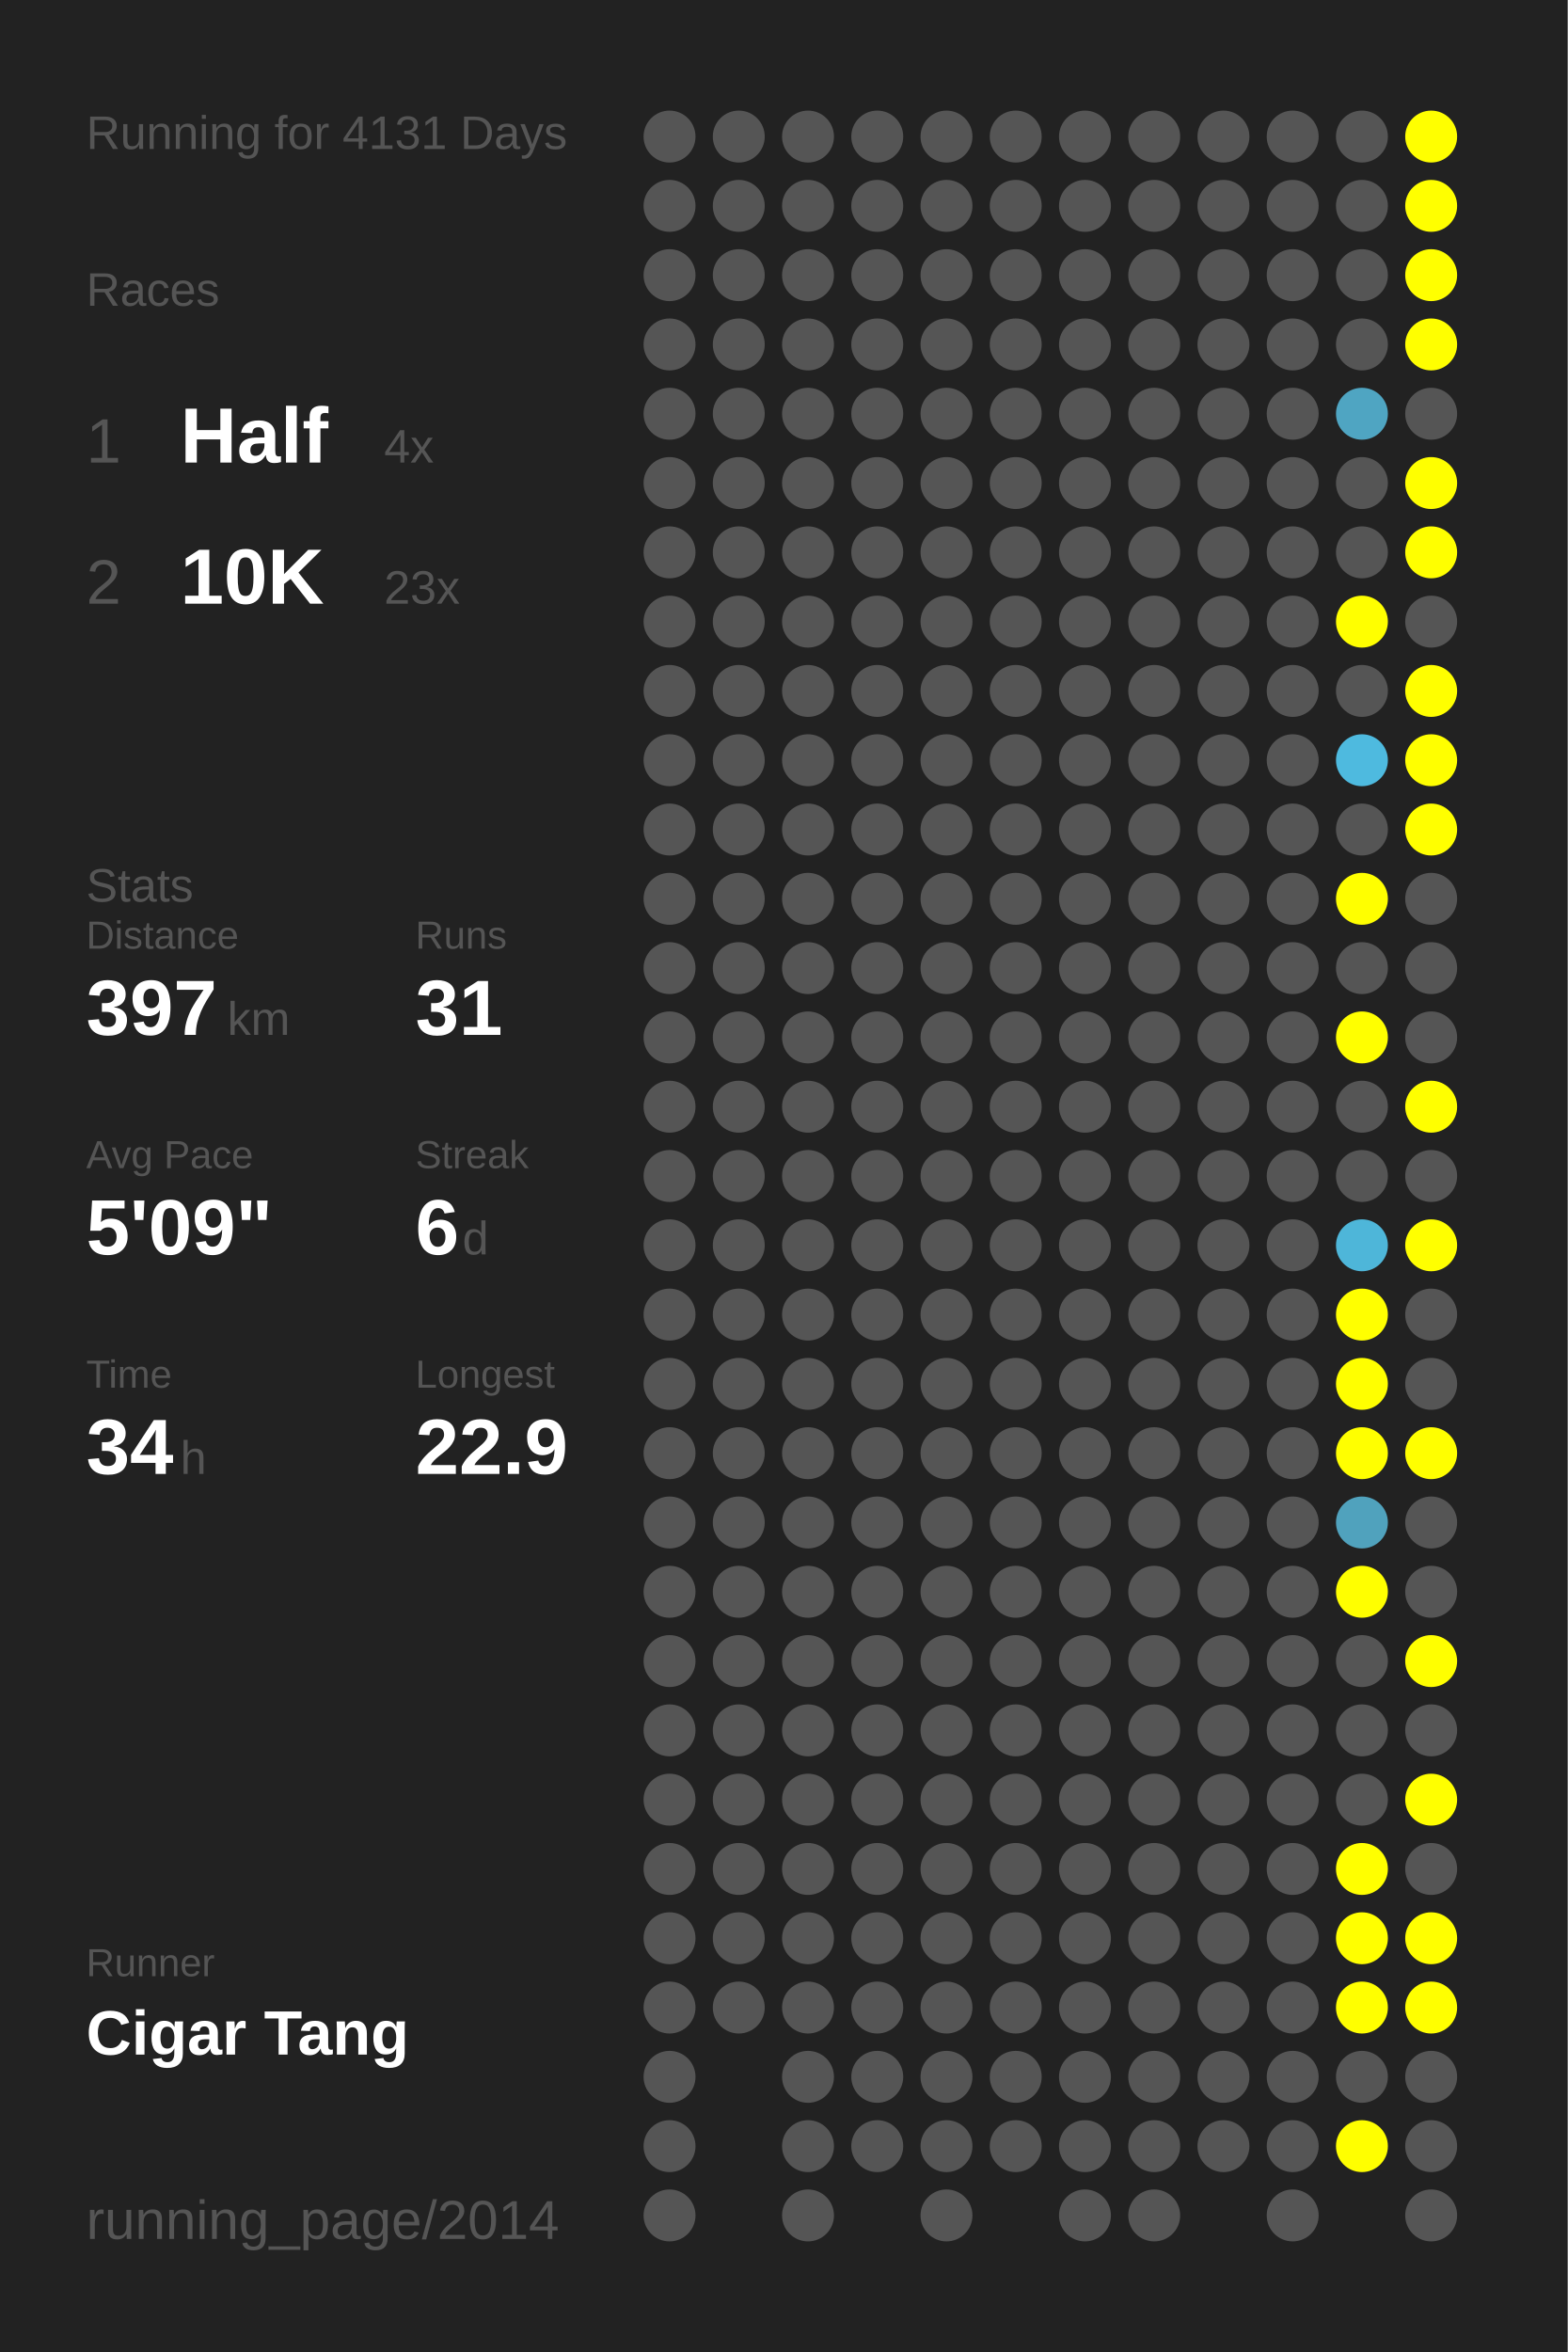
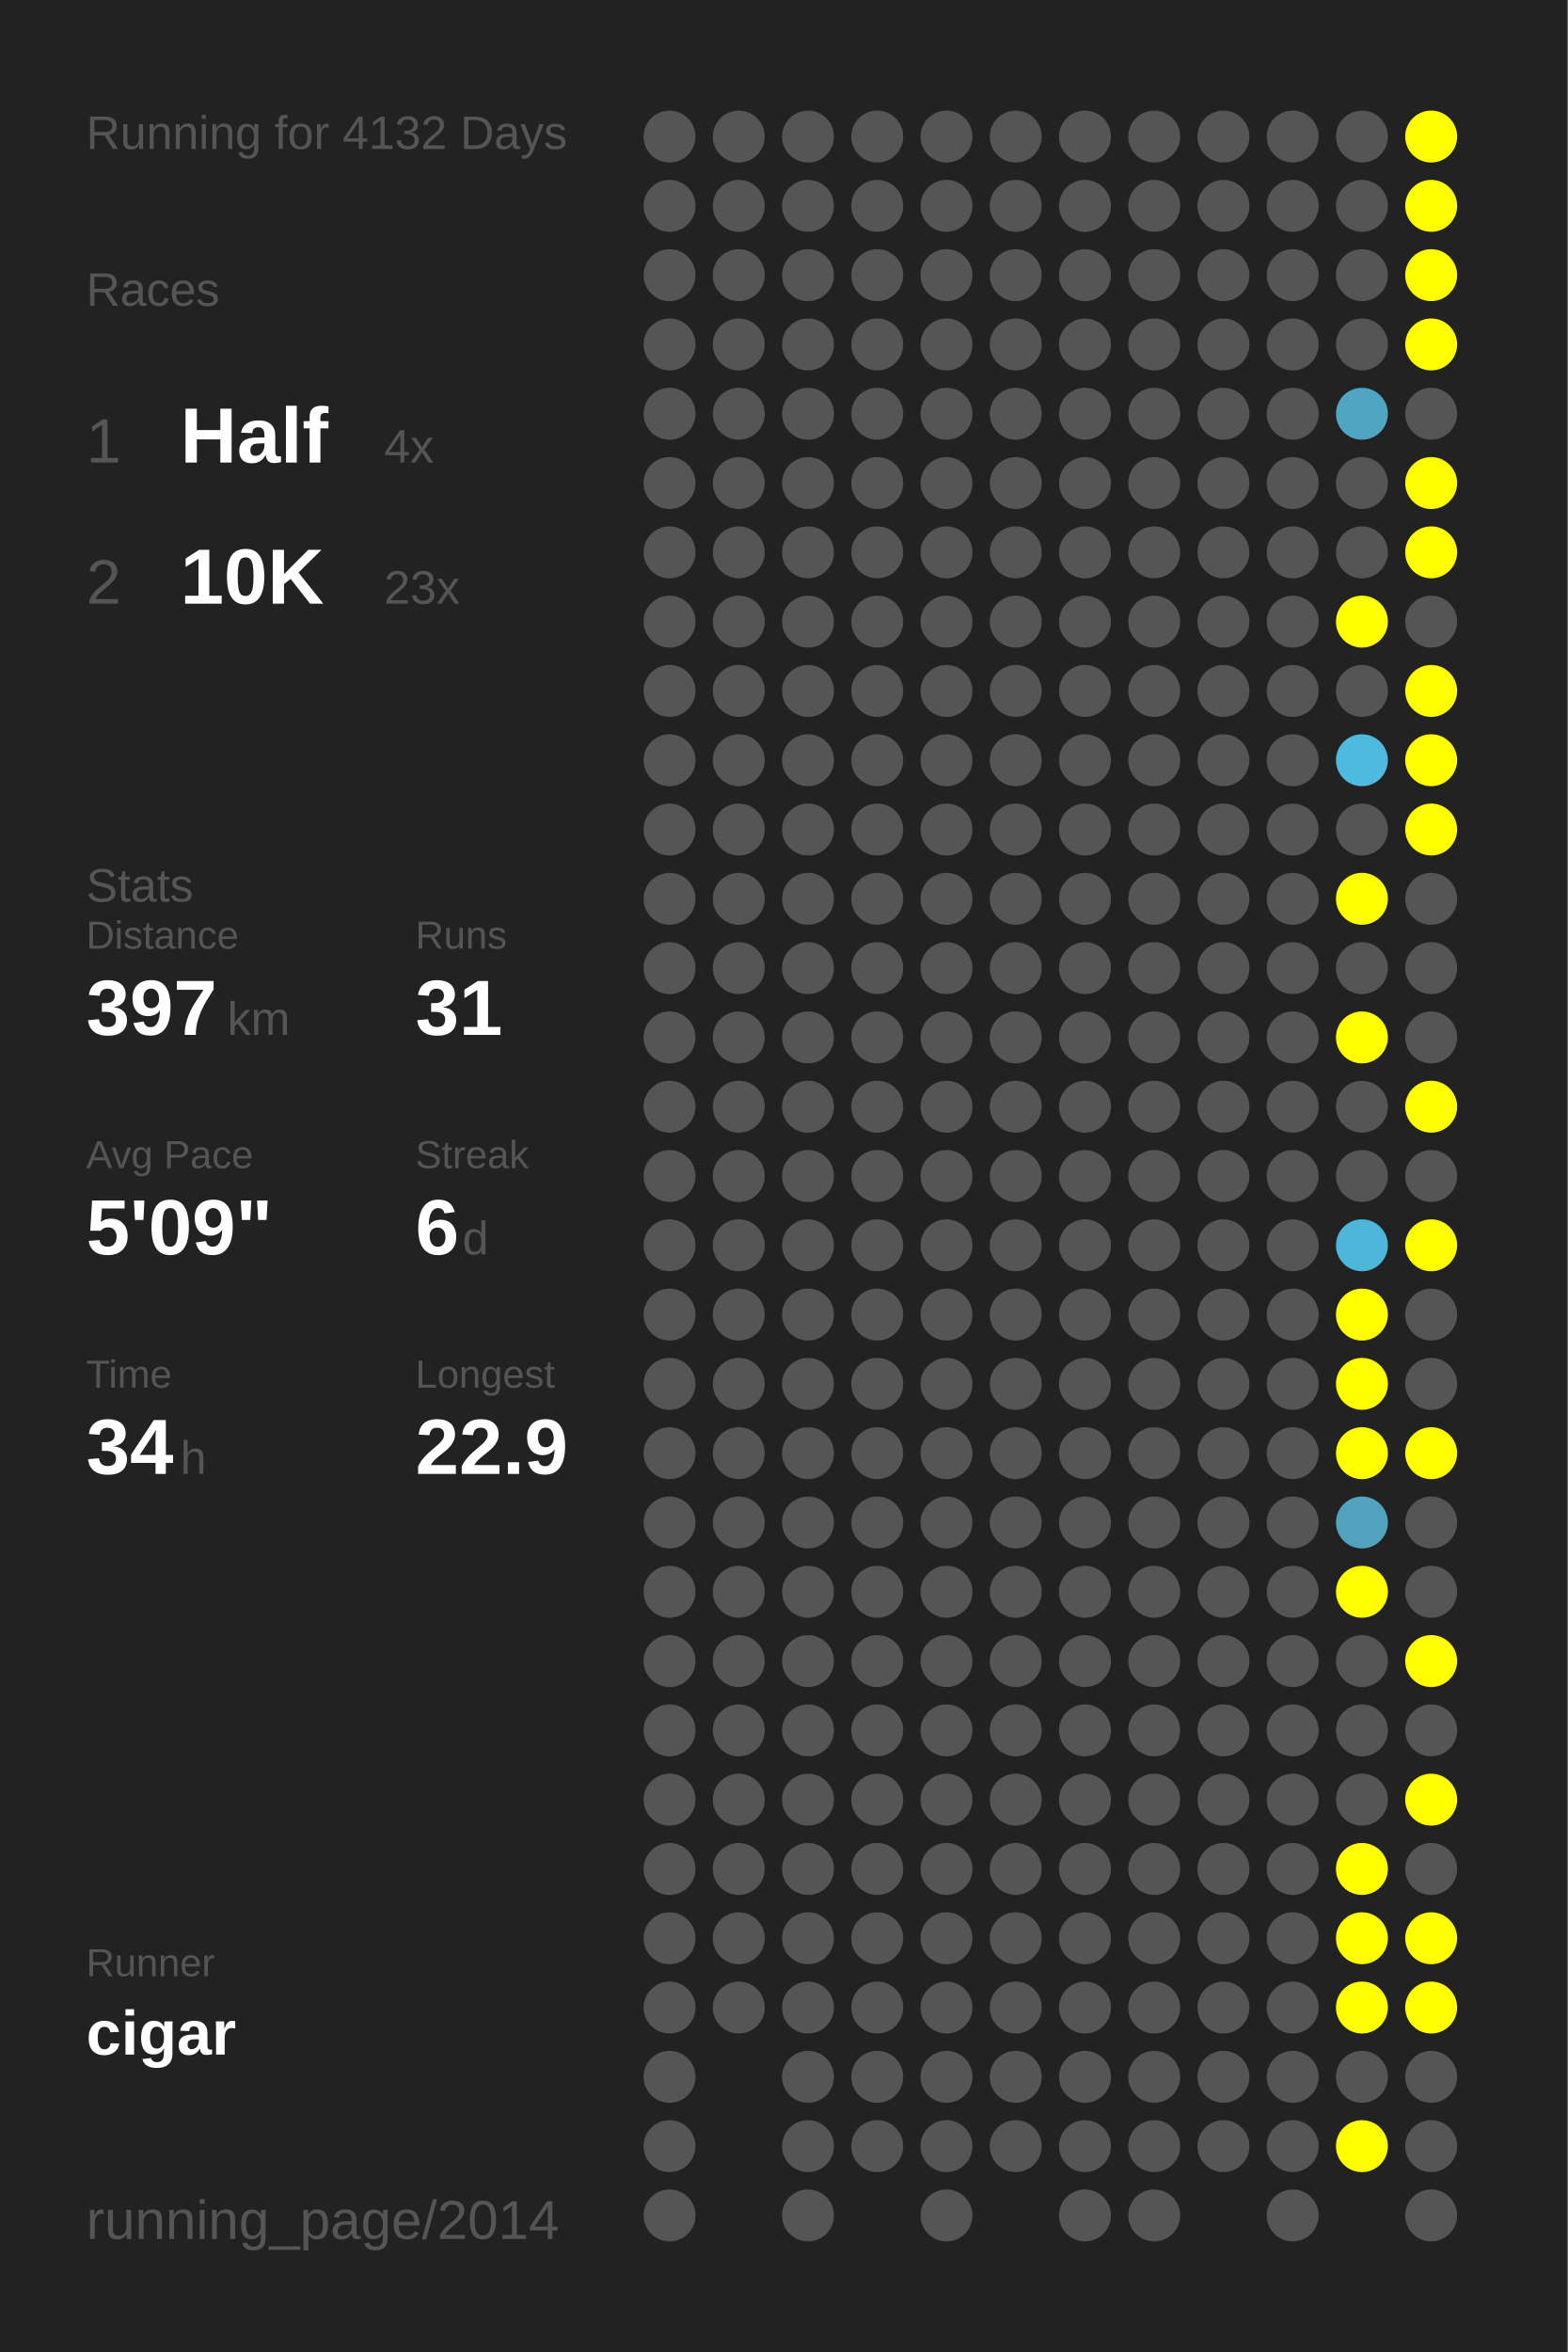
<svg xmlns="http://www.w3.org/2000/svg" baseProfile="full" height="300mm" version="1.1" viewBox="0,0,200,300" width="200mm">
  <defs />
  <rect fill="#222222" height="300" width="200" x="0" y="0" />
-   <text fill="#555555" style="font-size:6px; font-family:Arial;" x="11" y="19">Running for 4131 Days</text>
+   <text fill="#555555" style="font-size:6px; font-family:Arial;" x="11" y="19">Running for 4132 Days</text>
  <text fill="#555555" style="font-size:6px; font-family:Arial;" x="11" y="39">Races</text>
  <text fill="#555555" style="font-size:8px; font-family:Arial;" x="11" y="59">1</text>
  <text fill="#FFFFFF" style="font-size:10px; font-family:Arial; font-weight:bold;" x="23" y="59">Half</text>
  <text fill="#555555" style="font-size:6px; font-family:Arial;" x="49" y="59">4x</text>
  <text fill="#555555" style="font-size:8px; font-family:Arial;" x="11" y="77">2</text>
  <text fill="#FFFFFF" style="font-size:10px; font-family:Arial; font-weight:bold;" x="23" y="77">10K</text>
  <text fill="#555555" style="font-size:6px; font-family:Arial;" x="49" y="77">23x</text>
  <text fill="#555555" style="font-size:6px; font-family:Arial;" x="11" y="115">Stats</text>
  <text fill="#555555" style="font-size:5px; font-family:Arial;" x="11" y="121">Distance</text>
  <text fill="#FFFFFF" style="font-size:10px; font-family:Arial; font-weight:bold;" x="11" y="132">397</text>
  <text fill="#555555" style="font-size:6px; font-family:Arial;" x="29" y="132">km</text>
  <text fill="#555555" style="font-size:5px; font-family:Arial;" x="53" y="121">Runs</text>
  <text fill="#FFFFFF" style="font-size:10px; font-family:Arial; font-weight:bold;" x="53" y="132">31</text>
  <text fill="#555555" style="font-size:5px; font-family:Arial;" x="11" y="149">Avg Pace</text>
  <text fill="#FFFFFF" style="font-size:10px; font-family:Arial; font-weight:bold;" x="11" y="160">5'09"</text>
  <text fill="#555555" style="font-size:5px; font-family:Arial;" x="53" y="149">Streak</text>
  <text fill="#FFFFFF" style="font-size:10px; font-family:Arial; font-weight:bold;" x="53" y="160">6</text>
  <text fill="#555555" style="font-size:6px; font-family:Arial;" x="59" y="160">d</text>
  <text fill="#555555" style="font-size:5px; font-family:Arial;" x="11" y="177">Time</text>
  <text fill="#FFFFFF" style="font-size:10px; font-family:Arial; font-weight:bold;" x="11" y="188">34</text>
  <text fill="#555555" style="font-size:6px; font-family:Arial;" x="23" y="188">h</text>
  <text fill="#555555" style="font-size:5px; font-family:Arial;" x="53" y="177">Longest</text>
  <text fill="#FFFFFF" style="font-size:10px; font-family:Arial; font-weight:bold;" x="53" y="188">22.9</text>
  <text fill="#555555" style="font-size:5px; font-family:Arial;" x="11" y="252.065">Runner</text>
-   <text fill="#FFFFFF" style="font-size:8px; font-family:Arial; font-weight:bold;" x="11" y="262.065">Cigar Tang</text>
+   <text fill="#FFFFFF" style="font-size:8px; font-family:Arial; font-weight:bold;" x="11" y="262.065">cigar</text>
  <text fill="#555555" style="font-size:7px; font-family:Arial;" x="11" y="285.581">running_page/2014</text>
  <circle cx="85.417" cy="17.419" fill="#555555" r="3.312" />
  <circle cx="85.417" cy="26.258" fill="#555555" r="3.312" />
  <circle cx="85.417" cy="35.097" fill="#555555" r="3.312" />
  <circle cx="85.417" cy="43.935" fill="#555555" r="3.312" />
  <circle cx="85.417" cy="52.774" fill="#555555" r="3.312" />
  <circle cx="85.417" cy="61.613" fill="#555555" r="3.312" />
  <circle cx="85.417" cy="70.452" fill="#555555" r="3.312" />
  <circle cx="85.417" cy="79.29" fill="#555555" r="3.312" />
  <circle cx="85.417" cy="88.129" fill="#555555" r="3.312" />
  <circle cx="85.417" cy="96.968" fill="#555555" r="3.312" />
  <circle cx="85.417" cy="105.806" fill="#555555" r="3.312" />
  <circle cx="85.417" cy="114.645" fill="#555555" r="3.312" />
  <circle cx="85.417" cy="123.484" fill="#555555" r="3.312" />
  <circle cx="85.417" cy="132.323" fill="#555555" r="3.312" />
  <circle cx="85.417" cy="141.161" fill="#555555" r="3.312" />
  <circle cx="85.417" cy="150" fill="#555555" r="3.312" />
  <circle cx="85.417" cy="158.839" fill="#555555" r="3.312" />
  <circle cx="85.417" cy="167.677" fill="#555555" r="3.312" />
  <circle cx="85.417" cy="176.516" fill="#555555" r="3.312" />
  <circle cx="85.417" cy="185.355" fill="#555555" r="3.312" />
  <circle cx="85.417" cy="194.194" fill="#555555" r="3.312" />
  <circle cx="85.417" cy="203.032" fill="#555555" r="3.312" />
  <circle cx="85.417" cy="211.871" fill="#555555" r="3.312" />
  <circle cx="85.417" cy="220.71" fill="#555555" r="3.312" />
  <circle cx="85.417" cy="229.548" fill="#555555" r="3.312" />
  <circle cx="85.417" cy="238.387" fill="#555555" r="3.312" />
  <circle cx="85.417" cy="247.226" fill="#555555" r="3.312" />
  <circle cx="85.417" cy="256.065" fill="#555555" r="3.312" />
  <circle cx="85.417" cy="264.903" fill="#555555" r="3.312" />
  <circle cx="85.417" cy="273.742" fill="#555555" r="3.312" />
  <circle cx="85.417" cy="282.581" fill="#555555" r="3.312" />
  <circle cx="94.25" cy="17.419" fill="#555555" r="3.312" />
  <circle cx="94.25" cy="26.258" fill="#555555" r="3.312" />
  <circle cx="94.25" cy="35.097" fill="#555555" r="3.312" />
  <circle cx="94.25" cy="43.935" fill="#555555" r="3.312" />
  <circle cx="94.25" cy="52.774" fill="#555555" r="3.312" />
  <circle cx="94.25" cy="61.613" fill="#555555" r="3.312" />
  <circle cx="94.25" cy="70.452" fill="#555555" r="3.312" />
  <circle cx="94.25" cy="79.29" fill="#555555" r="3.312" />
  <circle cx="94.25" cy="88.129" fill="#555555" r="3.312" />
  <circle cx="94.25" cy="96.968" fill="#555555" r="3.312" />
  <circle cx="94.25" cy="105.806" fill="#555555" r="3.312" />
  <circle cx="94.25" cy="114.645" fill="#555555" r="3.312" />
  <circle cx="94.25" cy="123.484" fill="#555555" r="3.312" />
  <circle cx="94.25" cy="132.323" fill="#555555" r="3.312" />
  <circle cx="94.25" cy="141.161" fill="#555555" r="3.312" />
  <circle cx="94.25" cy="150" fill="#555555" r="3.312" />
  <circle cx="94.25" cy="158.839" fill="#555555" r="3.312" />
  <circle cx="94.25" cy="167.677" fill="#555555" r="3.312" />
  <circle cx="94.25" cy="176.516" fill="#555555" r="3.312" />
  <circle cx="94.25" cy="185.355" fill="#555555" r="3.312" />
  <circle cx="94.25" cy="194.194" fill="#555555" r="3.312" />
  <circle cx="94.25" cy="203.032" fill="#555555" r="3.312" />
  <circle cx="94.25" cy="211.871" fill="#555555" r="3.312" />
  <circle cx="94.25" cy="220.71" fill="#555555" r="3.312" />
  <circle cx="94.25" cy="229.548" fill="#555555" r="3.312" />
  <circle cx="94.25" cy="238.387" fill="#555555" r="3.312" />
  <circle cx="94.25" cy="247.226" fill="#555555" r="3.312" />
  <circle cx="94.25" cy="256.065" fill="#555555" r="3.312" />
  <circle cx="103.083" cy="17.419" fill="#555555" r="3.312" />
  <circle cx="103.083" cy="26.258" fill="#555555" r="3.312" />
  <circle cx="103.083" cy="35.097" fill="#555555" r="3.312" />
  <circle cx="103.083" cy="43.935" fill="#555555" r="3.312" />
  <circle cx="103.083" cy="52.774" fill="#555555" r="3.312" />
  <circle cx="103.083" cy="61.613" fill="#555555" r="3.312" />
  <circle cx="103.083" cy="70.452" fill="#555555" r="3.312" />
  <circle cx="103.083" cy="79.29" fill="#555555" r="3.312" />
  <circle cx="103.083" cy="88.129" fill="#555555" r="3.312" />
  <circle cx="103.083" cy="96.968" fill="#555555" r="3.312" />
  <circle cx="103.083" cy="105.806" fill="#555555" r="3.312" />
  <circle cx="103.083" cy="114.645" fill="#555555" r="3.312" />
  <circle cx="103.083" cy="123.484" fill="#555555" r="3.312" />
  <circle cx="103.083" cy="132.323" fill="#555555" r="3.312" />
  <circle cx="103.083" cy="141.161" fill="#555555" r="3.312" />
  <circle cx="103.083" cy="150" fill="#555555" r="3.312" />
  <circle cx="103.083" cy="158.839" fill="#555555" r="3.312" />
  <circle cx="103.083" cy="167.677" fill="#555555" r="3.312" />
  <circle cx="103.083" cy="176.516" fill="#555555" r="3.312" />
  <circle cx="103.083" cy="185.355" fill="#555555" r="3.312" />
  <circle cx="103.083" cy="194.194" fill="#555555" r="3.312" />
  <circle cx="103.083" cy="203.032" fill="#555555" r="3.312" />
  <circle cx="103.083" cy="211.871" fill="#555555" r="3.312" />
  <circle cx="103.083" cy="220.71" fill="#555555" r="3.312" />
  <circle cx="103.083" cy="229.548" fill="#555555" r="3.312" />
  <circle cx="103.083" cy="238.387" fill="#555555" r="3.312" />
  <circle cx="103.083" cy="247.226" fill="#555555" r="3.312" />
  <circle cx="103.083" cy="256.065" fill="#555555" r="3.312" />
  <circle cx="103.083" cy="264.903" fill="#555555" r="3.312" />
  <circle cx="103.083" cy="273.742" fill="#555555" r="3.312" />
  <circle cx="103.083" cy="282.581" fill="#555555" r="3.312" />
  <circle cx="111.917" cy="17.419" fill="#555555" r="3.312" />
  <circle cx="111.917" cy="26.258" fill="#555555" r="3.312" />
  <circle cx="111.917" cy="35.097" fill="#555555" r="3.312" />
  <circle cx="111.917" cy="43.935" fill="#555555" r="3.312" />
  <circle cx="111.917" cy="52.774" fill="#555555" r="3.312" />
  <circle cx="111.917" cy="61.613" fill="#555555" r="3.312" />
  <circle cx="111.917" cy="70.452" fill="#555555" r="3.312" />
  <circle cx="111.917" cy="79.29" fill="#555555" r="3.312" />
  <circle cx="111.917" cy="88.129" fill="#555555" r="3.312" />
  <circle cx="111.917" cy="96.968" fill="#555555" r="3.312" />
  <circle cx="111.917" cy="105.806" fill="#555555" r="3.312" />
  <circle cx="111.917" cy="114.645" fill="#555555" r="3.312" />
  <circle cx="111.917" cy="123.484" fill="#555555" r="3.312" />
  <circle cx="111.917" cy="132.323" fill="#555555" r="3.312" />
  <circle cx="111.917" cy="141.161" fill="#555555" r="3.312" />
  <circle cx="111.917" cy="150" fill="#555555" r="3.312" />
  <circle cx="111.917" cy="158.839" fill="#555555" r="3.312" />
  <circle cx="111.917" cy="167.677" fill="#555555" r="3.312" />
  <circle cx="111.917" cy="176.516" fill="#555555" r="3.312" />
  <circle cx="111.917" cy="185.355" fill="#555555" r="3.312" />
  <circle cx="111.917" cy="194.194" fill="#555555" r="3.312" />
  <circle cx="111.917" cy="203.032" fill="#555555" r="3.312" />
  <circle cx="111.917" cy="211.871" fill="#555555" r="3.312" />
  <circle cx="111.917" cy="220.71" fill="#555555" r="3.312" />
  <circle cx="111.917" cy="229.548" fill="#555555" r="3.312" />
  <circle cx="111.917" cy="238.387" fill="#555555" r="3.312" />
  <circle cx="111.917" cy="247.226" fill="#555555" r="3.312" />
  <circle cx="111.917" cy="256.065" fill="#555555" r="3.312" />
  <circle cx="111.917" cy="264.903" fill="#555555" r="3.312" />
  <circle cx="111.917" cy="273.742" fill="#555555" r="3.312" />
  <circle cx="120.75" cy="17.419" fill="#555555" r="3.312" />
  <circle cx="120.75" cy="26.258" fill="#555555" r="3.312" />
  <circle cx="120.75" cy="35.097" fill="#555555" r="3.312" />
  <circle cx="120.75" cy="43.935" fill="#555555" r="3.312" />
  <circle cx="120.75" cy="52.774" fill="#555555" r="3.312" />
  <circle cx="120.75" cy="61.613" fill="#555555" r="3.312" />
  <circle cx="120.75" cy="70.452" fill="#555555" r="3.312" />
  <circle cx="120.75" cy="79.29" fill="#555555" r="3.312" />
  <circle cx="120.75" cy="88.129" fill="#555555" r="3.312" />
  <circle cx="120.75" cy="96.968" fill="#555555" r="3.312" />
  <circle cx="120.75" cy="105.806" fill="#555555" r="3.312" />
  <circle cx="120.75" cy="114.645" fill="#555555" r="3.312" />
  <circle cx="120.75" cy="123.484" fill="#555555" r="3.312" />
  <circle cx="120.75" cy="132.323" fill="#555555" r="3.312" />
  <circle cx="120.75" cy="141.161" fill="#555555" r="3.312" />
  <circle cx="120.75" cy="150" fill="#555555" r="3.312" />
  <circle cx="120.75" cy="158.839" fill="#555555" r="3.312" />
  <circle cx="120.75" cy="167.677" fill="#555555" r="3.312" />
  <circle cx="120.75" cy="176.516" fill="#555555" r="3.312" />
  <circle cx="120.75" cy="185.355" fill="#555555" r="3.312" />
  <circle cx="120.75" cy="194.194" fill="#555555" r="3.312" />
  <circle cx="120.75" cy="203.032" fill="#555555" r="3.312" />
  <circle cx="120.75" cy="211.871" fill="#555555" r="3.312" />
  <circle cx="120.75" cy="220.71" fill="#555555" r="3.312" />
  <circle cx="120.75" cy="229.548" fill="#555555" r="3.312" />
  <circle cx="120.75" cy="238.387" fill="#555555" r="3.312" />
  <circle cx="120.75" cy="247.226" fill="#555555" r="3.312" />
  <circle cx="120.75" cy="256.065" fill="#555555" r="3.312" />
  <circle cx="120.75" cy="264.903" fill="#555555" r="3.312" />
  <circle cx="120.75" cy="273.742" fill="#555555" r="3.312" />
  <circle cx="120.75" cy="282.581" fill="#555555" r="3.312" />
  <circle cx="129.583" cy="17.419" fill="#555555" r="3.312" />
  <circle cx="129.583" cy="26.258" fill="#555555" r="3.312" />
  <circle cx="129.583" cy="35.097" fill="#555555" r="3.312" />
  <circle cx="129.583" cy="43.935" fill="#555555" r="3.312" />
  <circle cx="129.583" cy="52.774" fill="#555555" r="3.312" />
  <circle cx="129.583" cy="61.613" fill="#555555" r="3.312" />
  <circle cx="129.583" cy="70.452" fill="#555555" r="3.312" />
  <circle cx="129.583" cy="79.29" fill="#555555" r="3.312" />
  <circle cx="129.583" cy="88.129" fill="#555555" r="3.312" />
  <circle cx="129.583" cy="96.968" fill="#555555" r="3.312" />
  <circle cx="129.583" cy="105.806" fill="#555555" r="3.312" />
  <circle cx="129.583" cy="114.645" fill="#555555" r="3.312" />
  <circle cx="129.583" cy="123.484" fill="#555555" r="3.312" />
  <circle cx="129.583" cy="132.323" fill="#555555" r="3.312" />
  <circle cx="129.583" cy="141.161" fill="#555555" r="3.312" />
  <circle cx="129.583" cy="150" fill="#555555" r="3.312" />
  <circle cx="129.583" cy="158.839" fill="#555555" r="3.312" />
  <circle cx="129.583" cy="167.677" fill="#555555" r="3.312" />
  <circle cx="129.583" cy="176.516" fill="#555555" r="3.312" />
  <circle cx="129.583" cy="185.355" fill="#555555" r="3.312" />
  <circle cx="129.583" cy="194.194" fill="#555555" r="3.312" />
  <circle cx="129.583" cy="203.032" fill="#555555" r="3.312" />
  <circle cx="129.583" cy="211.871" fill="#555555" r="3.312" />
  <circle cx="129.583" cy="220.71" fill="#555555" r="3.312" />
  <circle cx="129.583" cy="229.548" fill="#555555" r="3.312" />
  <circle cx="129.583" cy="238.387" fill="#555555" r="3.312" />
  <circle cx="129.583" cy="247.226" fill="#555555" r="3.312" />
  <circle cx="129.583" cy="256.065" fill="#555555" r="3.312" />
  <circle cx="129.583" cy="264.903" fill="#555555" r="3.312" />
  <circle cx="129.583" cy="273.742" fill="#555555" r="3.312" />
  <circle cx="138.417" cy="17.419" fill="#555555" r="3.312" />
  <circle cx="138.417" cy="26.258" fill="#555555" r="3.312" />
  <circle cx="138.417" cy="35.097" fill="#555555" r="3.312" />
  <circle cx="138.417" cy="43.935" fill="#555555" r="3.312" />
  <circle cx="138.417" cy="52.774" fill="#555555" r="3.312" />
  <circle cx="138.417" cy="61.613" fill="#555555" r="3.312" />
  <circle cx="138.417" cy="70.452" fill="#555555" r="3.312" />
  <circle cx="138.417" cy="79.29" fill="#555555" r="3.312" />
  <circle cx="138.417" cy="88.129" fill="#555555" r="3.312" />
  <circle cx="138.417" cy="96.968" fill="#555555" r="3.312" />
  <circle cx="138.417" cy="105.806" fill="#555555" r="3.312" />
  <circle cx="138.417" cy="114.645" fill="#555555" r="3.312" />
  <circle cx="138.417" cy="123.484" fill="#555555" r="3.312" />
  <circle cx="138.417" cy="132.323" fill="#555555" r="3.312" />
  <circle cx="138.417" cy="141.161" fill="#555555" r="3.312" />
  <circle cx="138.417" cy="150" fill="#555555" r="3.312" />
  <circle cx="138.417" cy="158.839" fill="#555555" r="3.312" />
  <circle cx="138.417" cy="167.677" fill="#555555" r="3.312" />
  <circle cx="138.417" cy="176.516" fill="#555555" r="3.312" />
  <circle cx="138.417" cy="185.355" fill="#555555" r="3.312" />
  <circle cx="138.417" cy="194.194" fill="#555555" r="3.312" />
  <circle cx="138.417" cy="203.032" fill="#555555" r="3.312" />
  <circle cx="138.417" cy="211.871" fill="#555555" r="3.312" />
  <circle cx="138.417" cy="220.71" fill="#555555" r="3.312" />
  <circle cx="138.417" cy="229.548" fill="#555555" r="3.312" />
  <circle cx="138.417" cy="238.387" fill="#555555" r="3.312" />
  <circle cx="138.417" cy="247.226" fill="#555555" r="3.312" />
  <circle cx="138.417" cy="256.065" fill="#555555" r="3.312" />
  <circle cx="138.417" cy="264.903" fill="#555555" r="3.312" />
  <circle cx="138.417" cy="273.742" fill="#555555" r="3.312" />
  <circle cx="138.417" cy="282.581" fill="#555555" r="3.312" />
  <circle cx="147.25" cy="17.419" fill="#555555" r="3.312" />
  <circle cx="147.25" cy="26.258" fill="#555555" r="3.312" />
  <circle cx="147.25" cy="35.097" fill="#555555" r="3.312" />
  <circle cx="147.25" cy="43.935" fill="#555555" r="3.312" />
  <circle cx="147.25" cy="52.774" fill="#555555" r="3.312" />
  <circle cx="147.25" cy="61.613" fill="#555555" r="3.312" />
  <circle cx="147.25" cy="70.452" fill="#555555" r="3.312" />
  <circle cx="147.25" cy="79.29" fill="#555555" r="3.312" />
  <circle cx="147.25" cy="88.129" fill="#555555" r="3.312" />
  <circle cx="147.25" cy="96.968" fill="#555555" r="3.312" />
  <circle cx="147.25" cy="105.806" fill="#555555" r="3.312" />
  <circle cx="147.25" cy="114.645" fill="#555555" r="3.312" />
  <circle cx="147.25" cy="123.484" fill="#555555" r="3.312" />
  <circle cx="147.25" cy="132.323" fill="#555555" r="3.312" />
  <circle cx="147.25" cy="141.161" fill="#555555" r="3.312" />
  <circle cx="147.25" cy="150" fill="#555555" r="3.312" />
  <circle cx="147.25" cy="158.839" fill="#555555" r="3.312" />
  <circle cx="147.25" cy="167.677" fill="#555555" r="3.312" />
  <circle cx="147.25" cy="176.516" fill="#555555" r="3.312" />
  <circle cx="147.25" cy="185.355" fill="#555555" r="3.312" />
  <circle cx="147.25" cy="194.194" fill="#555555" r="3.312" />
  <circle cx="147.25" cy="203.032" fill="#555555" r="3.312" />
  <circle cx="147.25" cy="211.871" fill="#555555" r="3.312" />
  <circle cx="147.25" cy="220.71" fill="#555555" r="3.312" />
  <circle cx="147.25" cy="229.548" fill="#555555" r="3.312" />
  <circle cx="147.25" cy="238.387" fill="#555555" r="3.312" />
  <circle cx="147.25" cy="247.226" fill="#555555" r="3.312" />
  <circle cx="147.25" cy="256.065" fill="#555555" r="3.312" />
  <circle cx="147.25" cy="264.903" fill="#555555" r="3.312" />
  <circle cx="147.25" cy="273.742" fill="#555555" r="3.312" />
  <circle cx="147.25" cy="282.581" fill="#555555" r="3.312" />
  <circle cx="156.083" cy="17.419" fill="#555555" r="3.312" />
  <circle cx="156.083" cy="26.258" fill="#555555" r="3.312" />
  <circle cx="156.083" cy="35.097" fill="#555555" r="3.312" />
  <circle cx="156.083" cy="43.935" fill="#555555" r="3.312" />
  <circle cx="156.083" cy="52.774" fill="#555555" r="3.312" />
  <circle cx="156.083" cy="61.613" fill="#555555" r="3.312" />
  <circle cx="156.083" cy="70.452" fill="#555555" r="3.312" />
  <circle cx="156.083" cy="79.29" fill="#555555" r="3.312" />
  <circle cx="156.083" cy="88.129" fill="#555555" r="3.312" />
  <circle cx="156.083" cy="96.968" fill="#555555" r="3.312" />
  <circle cx="156.083" cy="105.806" fill="#555555" r="3.312" />
  <circle cx="156.083" cy="114.645" fill="#555555" r="3.312" />
  <circle cx="156.083" cy="123.484" fill="#555555" r="3.312" />
  <circle cx="156.083" cy="132.323" fill="#555555" r="3.312" />
  <circle cx="156.083" cy="141.161" fill="#555555" r="3.312" />
  <circle cx="156.083" cy="150" fill="#555555" r="3.312" />
  <circle cx="156.083" cy="158.839" fill="#555555" r="3.312" />
  <circle cx="156.083" cy="167.677" fill="#555555" r="3.312" />
  <circle cx="156.083" cy="176.516" fill="#555555" r="3.312" />
  <circle cx="156.083" cy="185.355" fill="#555555" r="3.312" />
  <circle cx="156.083" cy="194.194" fill="#555555" r="3.312" />
  <circle cx="156.083" cy="203.032" fill="#555555" r="3.312" />
  <circle cx="156.083" cy="211.871" fill="#555555" r="3.312" />
  <circle cx="156.083" cy="220.71" fill="#555555" r="3.312" />
  <circle cx="156.083" cy="229.548" fill="#555555" r="3.312" />
  <circle cx="156.083" cy="238.387" fill="#555555" r="3.312" />
  <circle cx="156.083" cy="247.226" fill="#555555" r="3.312" />
  <circle cx="156.083" cy="256.065" fill="#555555" r="3.312" />
  <circle cx="156.083" cy="264.903" fill="#555555" r="3.312" />
  <circle cx="156.083" cy="273.742" fill="#555555" r="3.312" />
  <circle cx="164.917" cy="17.419" fill="#555555" r="3.312" />
  <circle cx="164.917" cy="26.258" fill="#555555" r="3.312" />
  <circle cx="164.917" cy="35.097" fill="#555555" r="3.312" />
  <circle cx="164.917" cy="43.935" fill="#555555" r="3.312" />
  <circle cx="164.917" cy="52.774" fill="#555555" r="3.312" />
  <circle cx="164.917" cy="61.613" fill="#555555" r="3.312" />
  <circle cx="164.917" cy="70.452" fill="#555555" r="3.312" />
  <circle cx="164.917" cy="79.29" fill="#555555" r="3.312" />
  <circle cx="164.917" cy="88.129" fill="#555555" r="3.312" />
  <circle cx="164.917" cy="96.968" fill="#555555" r="3.312" />
  <circle cx="164.917" cy="105.806" fill="#555555" r="3.312" />
  <circle cx="164.917" cy="114.645" fill="#555555" r="3.312" />
  <circle cx="164.917" cy="123.484" fill="#555555" r="3.312" />
  <circle cx="164.917" cy="132.323" fill="#555555" r="3.312" />
  <circle cx="164.917" cy="141.161" fill="#555555" r="3.312" />
  <circle cx="164.917" cy="150" fill="#555555" r="3.312" />
  <circle cx="164.917" cy="158.839" fill="#555555" r="3.312" />
  <circle cx="164.917" cy="167.677" fill="#555555" r="3.312" />
  <circle cx="164.917" cy="176.516" fill="#555555" r="3.312" />
  <circle cx="164.917" cy="185.355" fill="#555555" r="3.312" />
  <circle cx="164.917" cy="194.194" fill="#555555" r="3.312" />
  <circle cx="164.917" cy="203.032" fill="#555555" r="3.312" />
  <circle cx="164.917" cy="211.871" fill="#555555" r="3.312" />
  <circle cx="164.917" cy="220.71" fill="#555555" r="3.312" />
  <circle cx="164.917" cy="229.548" fill="#555555" r="3.312" />
  <circle cx="164.917" cy="238.387" fill="#555555" r="3.312" />
  <circle cx="164.917" cy="247.226" fill="#555555" r="3.312" />
  <circle cx="164.917" cy="256.065" fill="#555555" r="3.312" />
  <circle cx="164.917" cy="264.903" fill="#555555" r="3.312" />
  <circle cx="164.917" cy="273.742" fill="#555555" r="3.312" />
  <circle cx="164.917" cy="282.581" fill="#555555" r="3.312" />
  <circle cx="173.75" cy="17.419" fill="#555555" r="3.312" />
  <circle cx="173.75" cy="26.258" fill="#555555" r="3.312" />
  <circle cx="173.75" cy="35.097" fill="#555555" r="3.312" />
  <circle cx="173.75" cy="43.935" fill="#555555" r="3.312" />
  <circle cx="173.75" cy="52.774" fill="#4fa5c2" r="3.312" />
  <circle cx="173.75" cy="61.613" fill="#555555" r="3.312" />
  <circle cx="173.75" cy="70.452" fill="#555555" r="3.312" />
  <circle cx="173.75" cy="79.29" fill="#FFFF00" r="3.312" />
  <circle cx="173.75" cy="88.129" fill="#555555" r="3.312" />
  <circle cx="173.75" cy="96.968" fill="#4ebadf" r="3.312" />
  <circle cx="173.75" cy="105.806" fill="#555555" r="3.312" />
  <circle cx="173.75" cy="114.645" fill="#FFFF00" r="3.312" />
  <circle cx="173.75" cy="123.484" fill="#555555" r="3.312" />
  <circle cx="173.75" cy="132.323" fill="#FFFF00" r="3.312" />
  <circle cx="173.75" cy="141.161" fill="#555555" r="3.312" />
  <circle cx="173.75" cy="150" fill="#555555" r="3.312" />
  <circle cx="173.75" cy="158.839" fill="#4eb6d9" r="3.312" />
  <circle cx="173.75" cy="167.677" fill="#FFFF00" r="3.312" />
  <circle cx="173.75" cy="176.516" fill="#FFFF00" r="3.312" />
  <circle cx="173.75" cy="185.355" fill="#FFFF00" r="3.312" />
  <circle cx="173.75" cy="194.194" fill="#50a2bd" r="3.312" />
  <circle cx="173.75" cy="203.032" fill="#FFFF00" r="3.312" />
  <circle cx="173.75" cy="211.871" fill="#555555" r="3.312" />
  <circle cx="173.75" cy="220.71" fill="#555555" r="3.312" />
  <circle cx="173.75" cy="229.548" fill="#555555" r="3.312" />
  <circle cx="173.75" cy="238.387" fill="#FFFF00" r="3.312" />
  <circle cx="173.75" cy="247.226" fill="#FFFF00" r="3.312" />
  <circle cx="173.75" cy="256.065" fill="#FFFF00" r="3.312" />
  <circle cx="173.75" cy="264.903" fill="#555555" r="3.312" />
  <circle cx="173.75" cy="273.742" fill="#FFFF00" r="3.312" />
  <circle cx="182.583" cy="17.419" fill="#FFFF00" r="3.312" />
  <circle cx="182.583" cy="26.258" fill="#FFFF00" r="3.312" />
  <circle cx="182.583" cy="35.097" fill="#FFFF00" r="3.312" />
  <circle cx="182.583" cy="43.935" fill="#FFFF00" r="3.312" />
  <circle cx="182.583" cy="52.774" fill="#555555" r="3.312" />
  <circle cx="182.583" cy="61.613" fill="#FFFF00" r="3.312" />
  <circle cx="182.583" cy="70.452" fill="#FFFF00" r="3.312" />
  <circle cx="182.583" cy="79.29" fill="#555555" r="3.312" />
  <circle cx="182.583" cy="88.129" fill="#FFFF00" r="3.312" />
  <circle cx="182.583" cy="96.968" fill="#FFFF00" r="3.312" />
  <circle cx="182.583" cy="105.806" fill="#FFFF00" r="3.312" />
  <circle cx="182.583" cy="114.645" fill="#555555" r="3.312" />
  <circle cx="182.583" cy="123.484" fill="#555555" r="3.312" />
  <circle cx="182.583" cy="132.323" fill="#555555" r="3.312" />
  <circle cx="182.583" cy="141.161" fill="#FFFF00" r="3.312" />
  <circle cx="182.583" cy="150" fill="#555555" r="3.312" />
  <circle cx="182.583" cy="158.839" fill="#FFFF00" r="3.312" />
  <circle cx="182.583" cy="167.677" fill="#555555" r="3.312" />
  <circle cx="182.583" cy="176.516" fill="#555555" r="3.312" />
  <circle cx="182.583" cy="185.355" fill="#FFFF00" r="3.312" />
  <circle cx="182.583" cy="194.194" fill="#555555" r="3.312" />
  <circle cx="182.583" cy="203.032" fill="#555555" r="3.312" />
  <circle cx="182.583" cy="211.871" fill="#FFFF00" r="3.312" />
  <circle cx="182.583" cy="220.71" fill="#555555" r="3.312" />
  <circle cx="182.583" cy="229.548" fill="#FFFF00" r="3.312" />
  <circle cx="182.583" cy="238.387" fill="#555555" r="3.312" />
  <circle cx="182.583" cy="247.226" fill="#FFFF00" r="3.312" />
  <circle cx="182.583" cy="256.065" fill="#FFFF00" r="3.312" />
  <circle cx="182.583" cy="264.903" fill="#555555" r="3.312" />
  <circle cx="182.583" cy="273.742" fill="#555555" r="3.312" />
  <circle cx="182.583" cy="282.581" fill="#555555" r="3.312" />
</svg>
